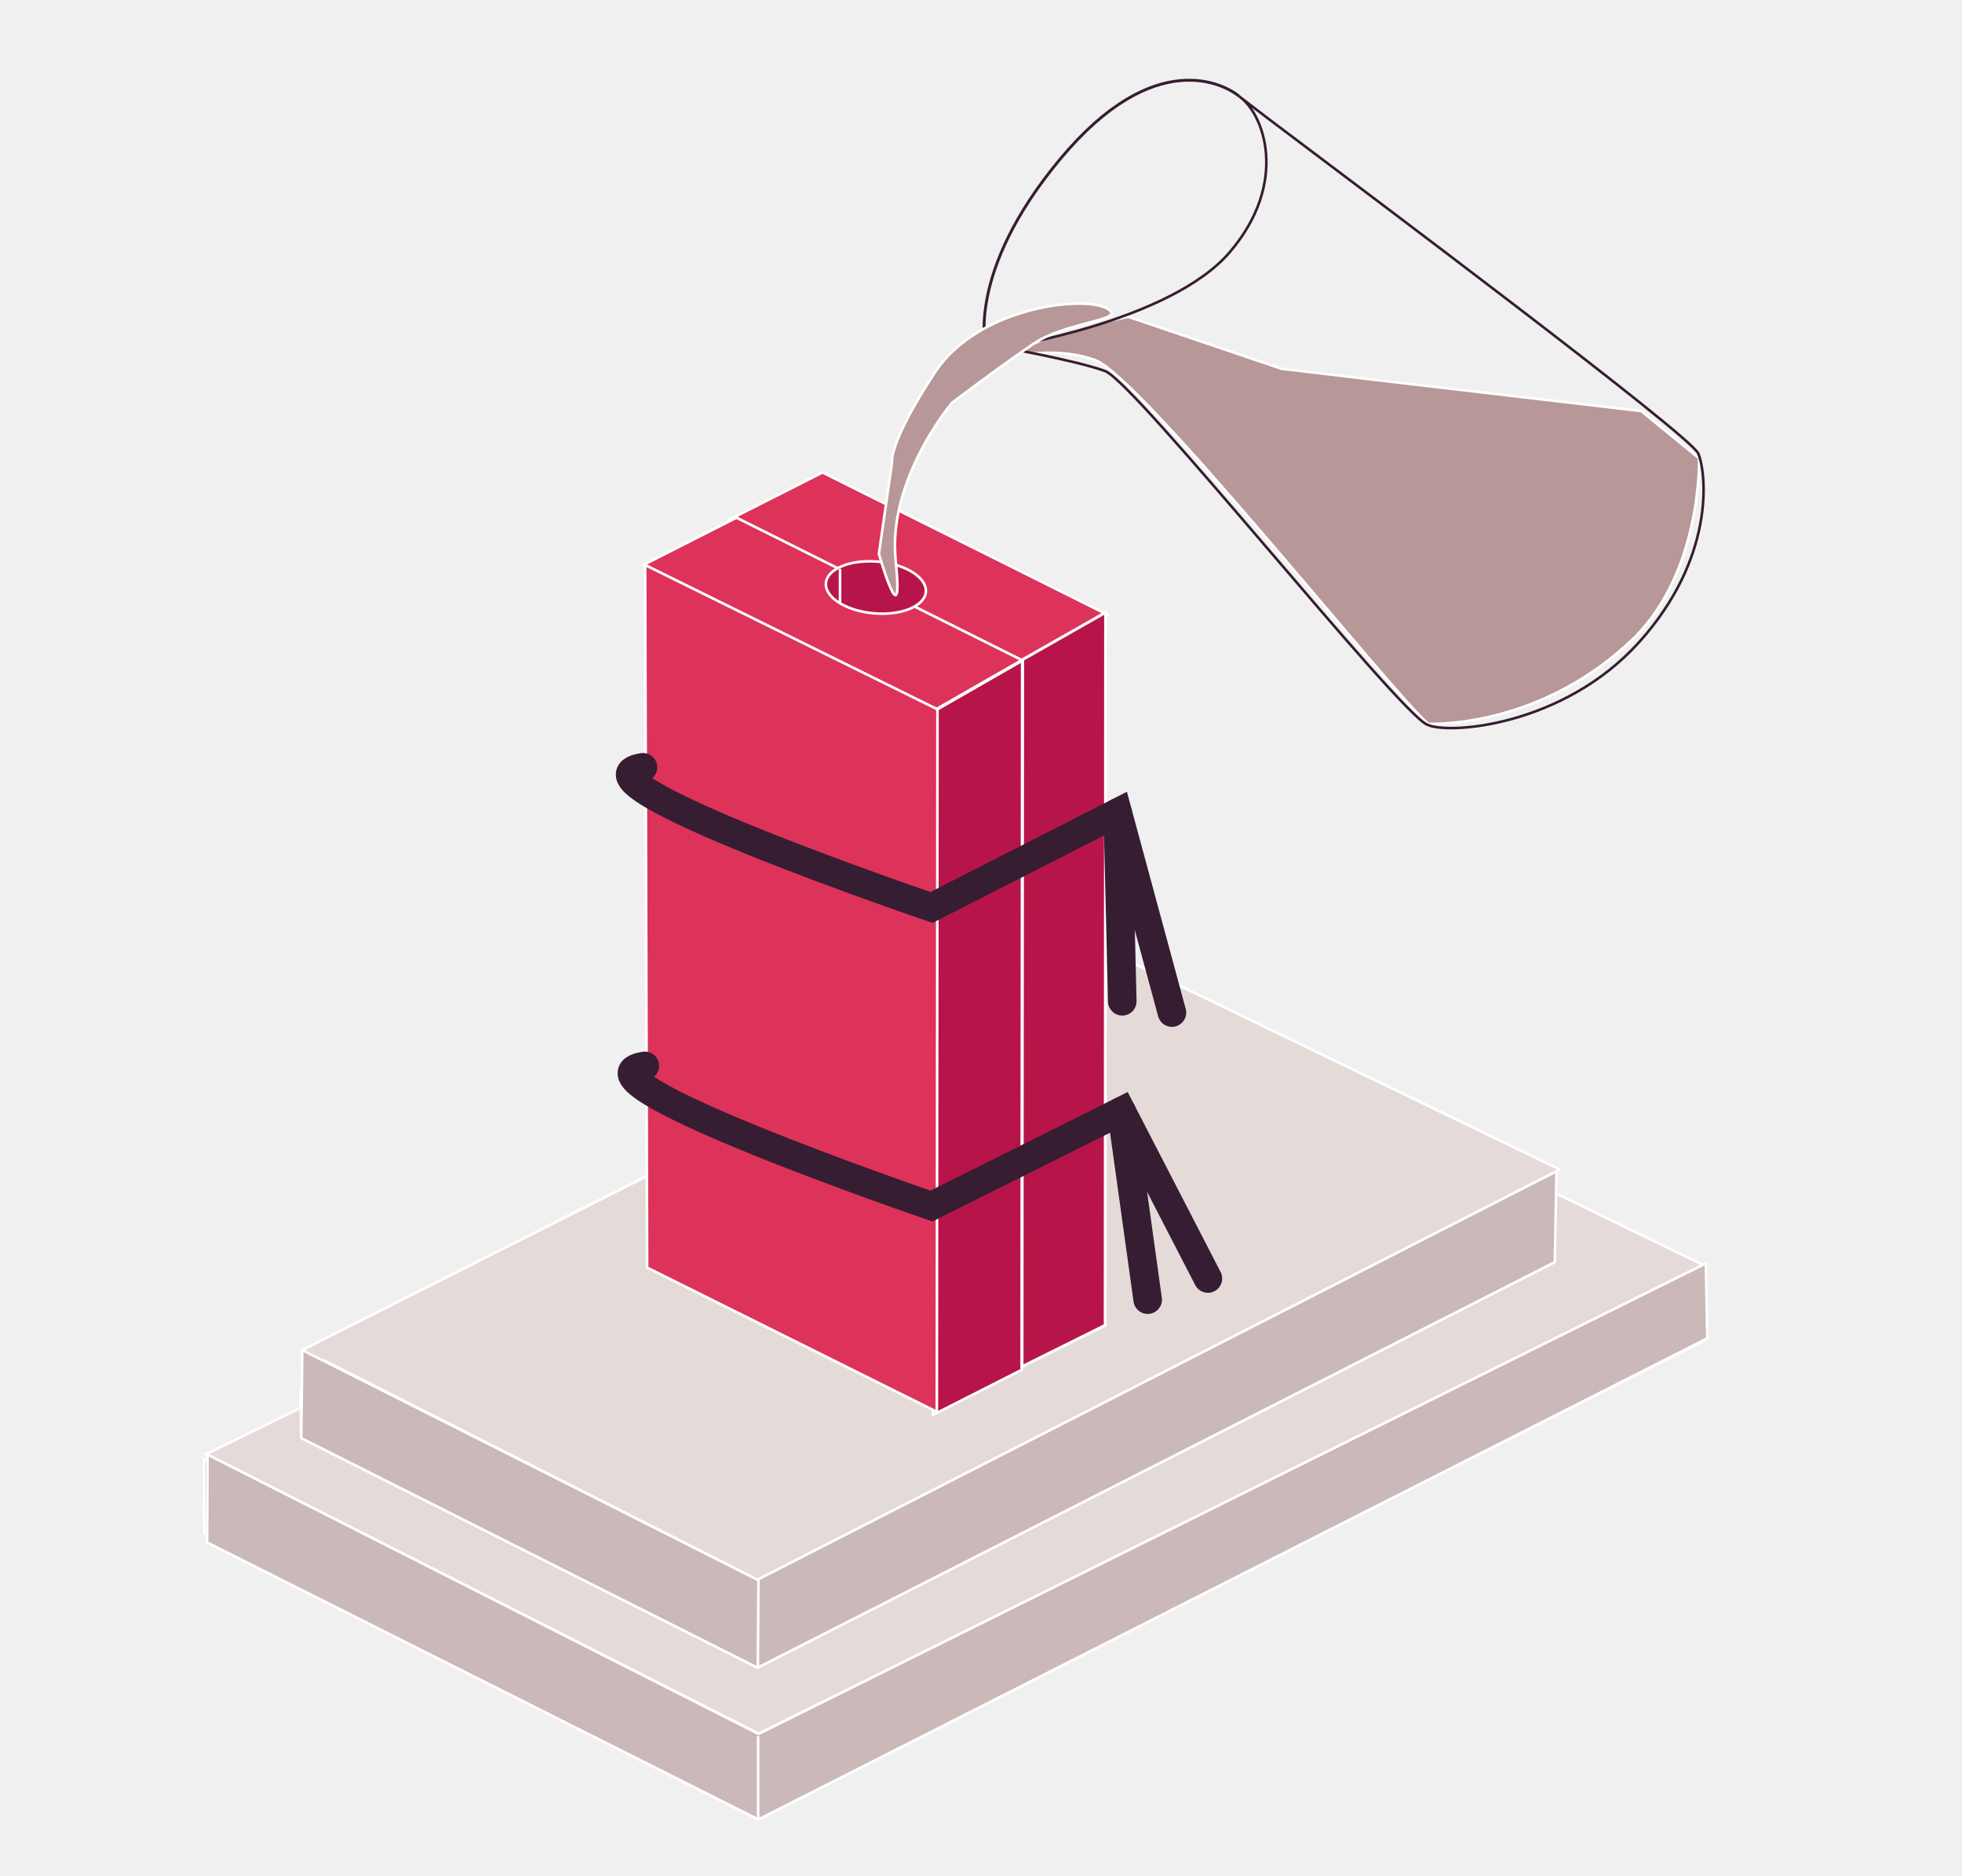
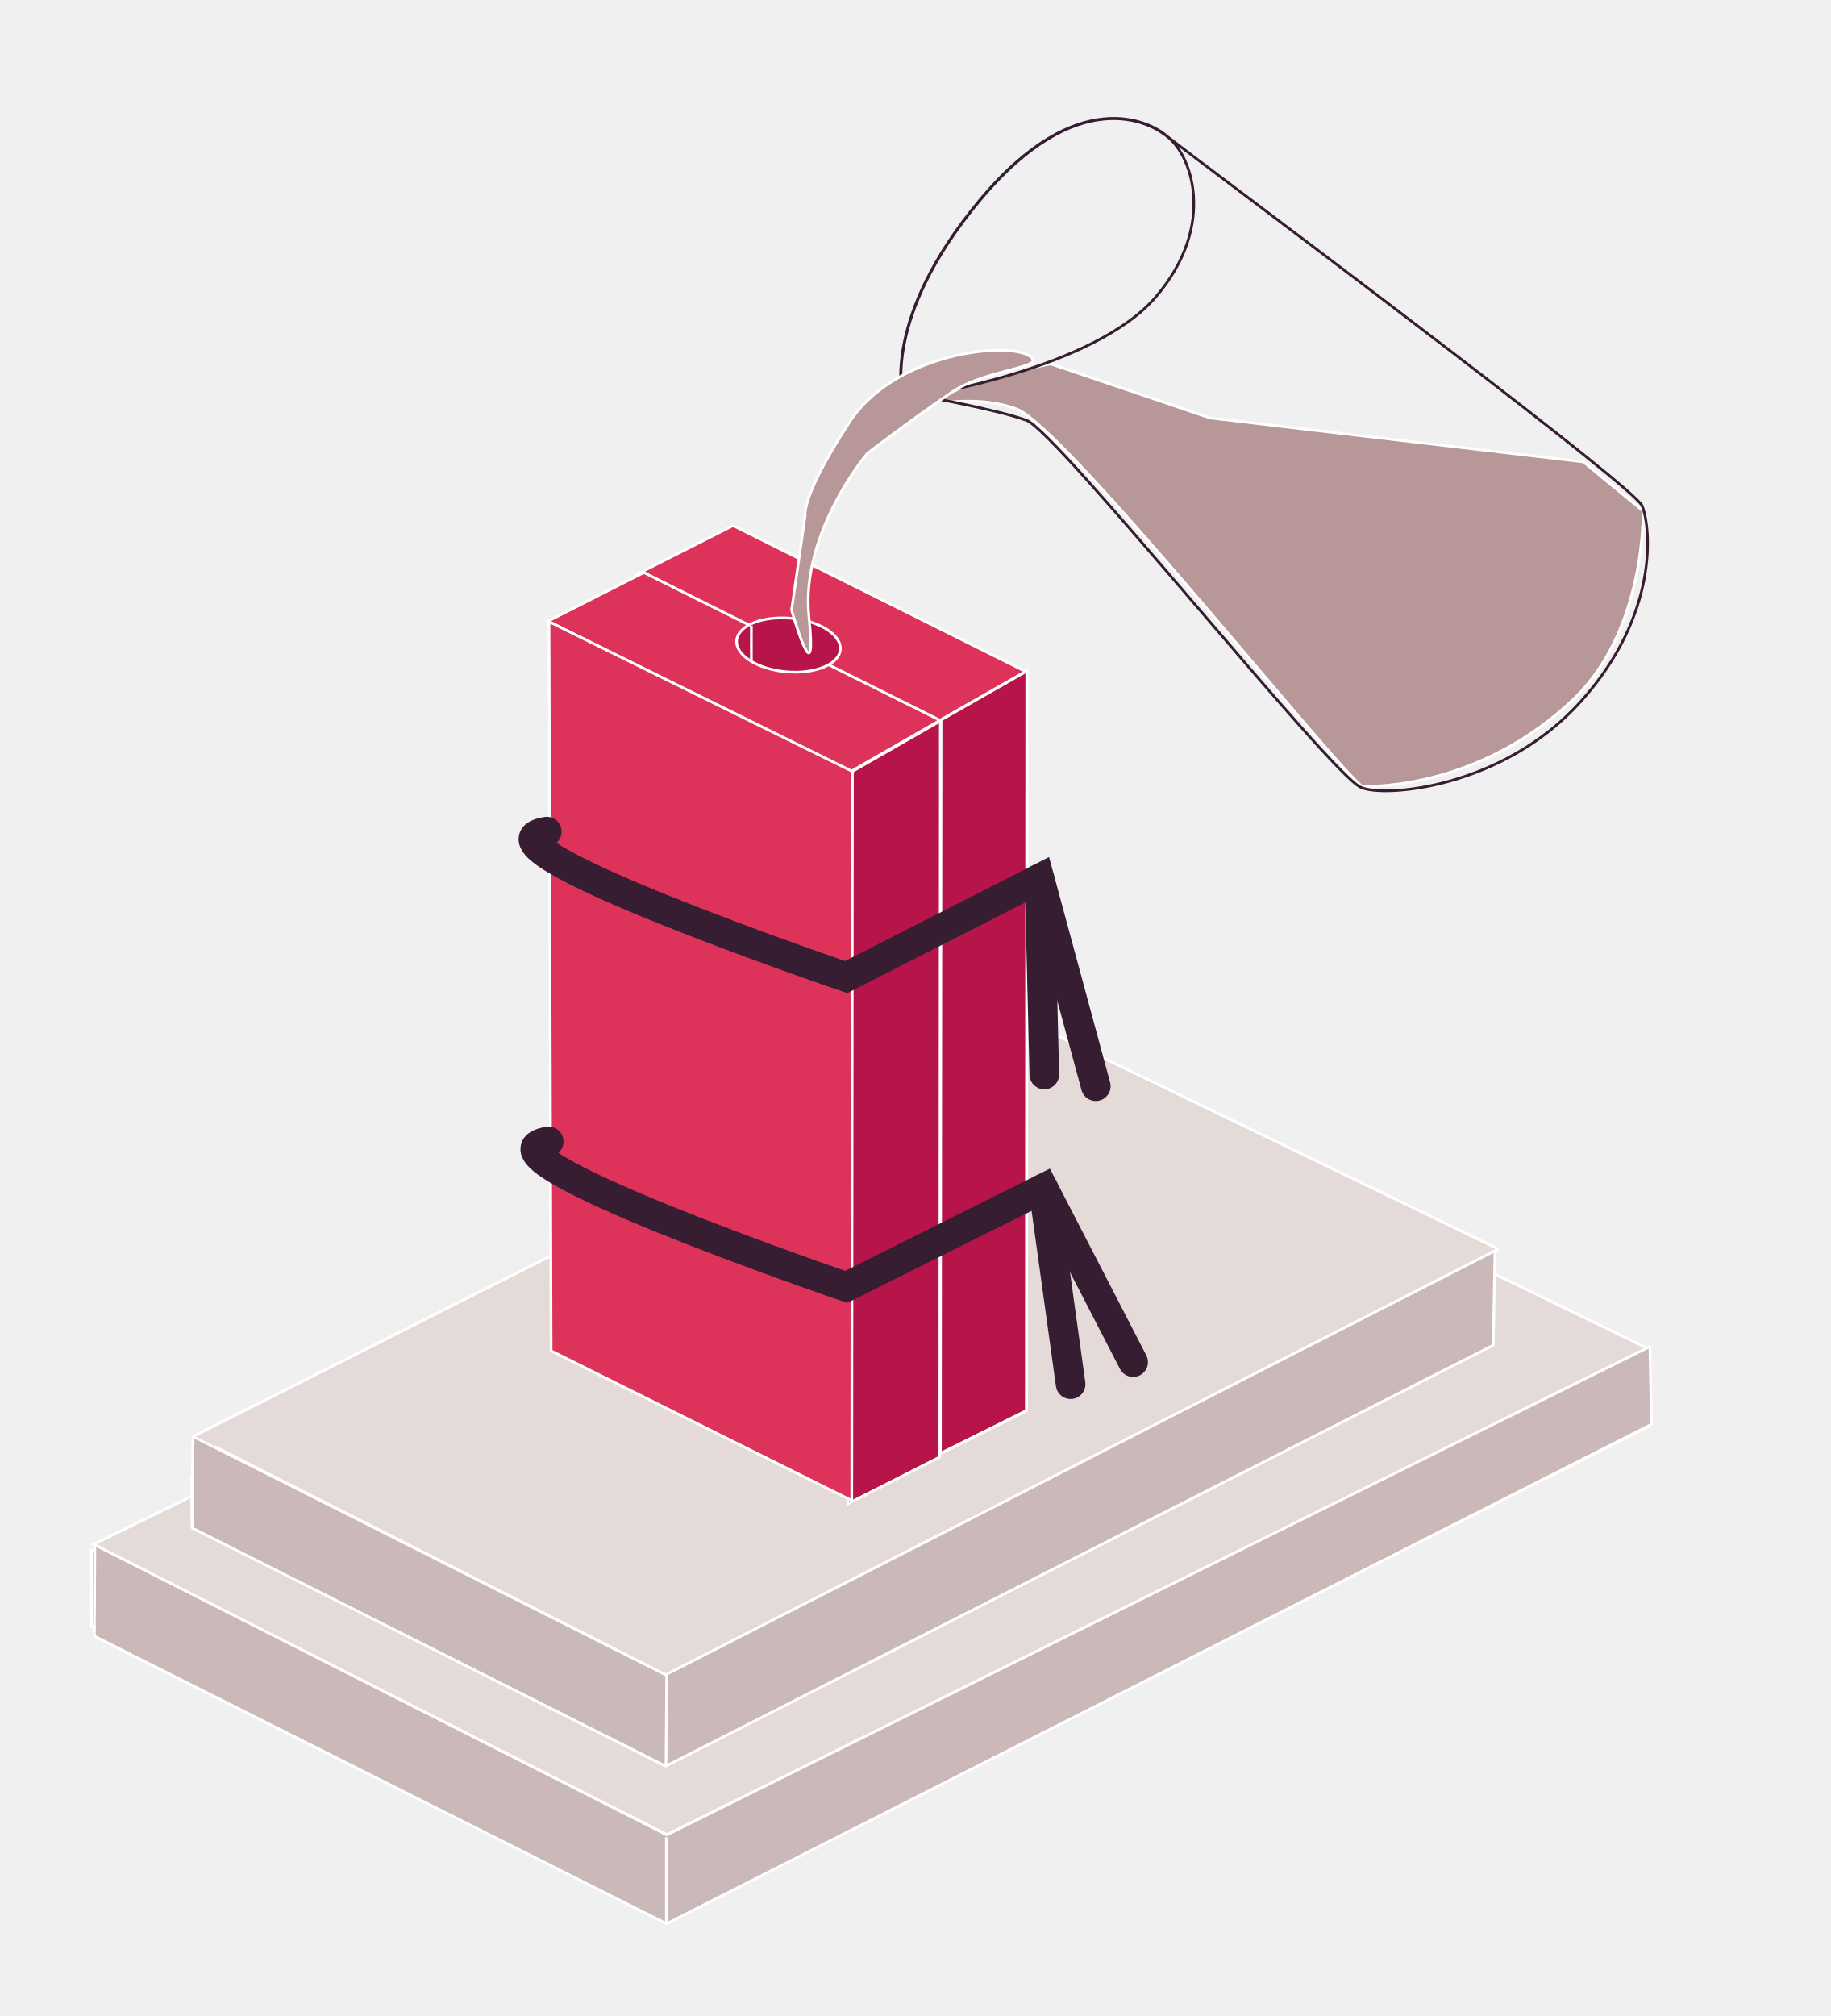
- <svg xmlns="http://www.w3.org/2000/svg" xmlns:xlink="http://www.w3.org/1999/xlink" version="1.1" id="Layer_1" x="0px" y="0px" viewBox="0 0 189.28 180.89" style="enable-background:new 0 0 189.28 180.89;" xml:space="preserve">
+ <svg xmlns="http://www.w3.org/2000/svg" xmlns:xlink="http://www.w3.org/1999/xlink" version="1.1" id="Layer_1" x="0px" y="0px" viewBox="0 0 164.28 180.89" style="enable-background:new 0 0 164.28 180.89;" xml:space="preserve">
  <style type="text/css">
- 	.st0{fill:#CBB8B9;stroke:#FFFFFF;stroke-width:0.25;stroke-linejoin:bevel;stroke-miterlimit:10;}
- 	.st1{fill:#CBB8B9;stroke:#FFFFFF;stroke-width:0.25;stroke-miterlimit:10;}
- 	.st2{fill:#E4DAD8;stroke:#FFFFFF;stroke-width:0.25;stroke-miterlimit:10;}
- 	.st3{fill:#E4DAD8;stroke:#FFFFFF;stroke-width:0.25;stroke-linejoin:bevel;stroke-miterlimit:10;}
- 	.st4{fill:none;stroke:#9C1B43;stroke-width:0.551;stroke-miterlimit:10;}
- 	.st5{fill:#DD335A;stroke:#FFFFFF;stroke-width:0.25;stroke-miterlimit:10;}
- 	.st6{fill:#B71549;stroke:#FFFFFF;stroke-width:0.25;stroke-miterlimit:10;}
- 	.st7{fill:#B71549;stroke:#FFFFFF;stroke-width:0.278;stroke-miterlimit:10;}
- 	.st8{fill:none;stroke:#361D32;stroke-width:2.754;stroke-linecap:round;stroke-miterlimit:10;}
- 	.st9{clip-path:url(#XMLID_2_);fill:#B79797;stroke:#FFFFFF;stroke-width:0.25;stroke-miterlimit:10;}
- 	.st10{fill:none;stroke:#361D32;stroke-width:0.278;stroke-miterlimit:10;}
- 	.st11{fill:#B79797;stroke:#FFFFFF;stroke-width:0.25;stroke-miterlimit:10;}
+ 	.st0{fill:none;stroke:#FFFFFF;stroke-width:0.241;stroke-linejoin:bevel;stroke-miterlimit:10;}
+ 	.st1{fill:#CBB8B9;stroke:#FFFFFF;stroke-width:0.241;stroke-miterlimit:10;}
+ 	.st2{fill:#E4DAD8;stroke:#FFFFFF;stroke-width:0.241;stroke-miterlimit:10;}
+ 	.st3{fill:#CBB8B9;stroke:#FFFFFF;stroke-width:0.241;stroke-linejoin:bevel;stroke-miterlimit:10;}
+ 	.st4{fill:#E4DAD8;stroke:#FFFFFF;stroke-width:0.241;stroke-linejoin:bevel;stroke-miterlimit:10;}
+ 	.st5{fill:none;stroke:#FFFFFF;stroke-width:0.241;stroke-miterlimit:10;}
+ 	.st6{fill:none;stroke:#9C1B43;stroke-width:0.532;stroke-miterlimit:10;}
+ 	.st7{fill:#DD335A;stroke:#FFFFFF;stroke-width:0.241;stroke-miterlimit:10;}
+ 	.st8{fill:#B71549;stroke:#FFFFFF;stroke-width:0.241;stroke-miterlimit:10;}
+ 	.st9{fill:#B71549;stroke:#FFFFFF;stroke-width:0.268;stroke-miterlimit:10;}
+ 	.st10{fill:none;stroke:#361D32;stroke-width:2.659;stroke-linecap:round;stroke-miterlimit:10;}
+ 	.st11{clip-path:url(#SVGID_2_);fill:#B79797;stroke:#FFFFFF;stroke-width:0.241;stroke-miterlimit:10;}
+ 	.st12{fill:none;stroke:#361D32;stroke-width:0.241;stroke-miterlimit:10;}
+ 	.st13{fill:none;stroke:#361D32;stroke-width:0.268;stroke-miterlimit:10;}
+ 	.st14{fill:#B79797;stroke:#FFFFFF;stroke-width:0.241;stroke-miterlimit:10;}
</style>
  <g>
-     <line class="st0" x1="72.95" y1="163.07" x2="72.9" y2="171.54" />
-     <polygon class="st1" points="29.03,138.01 73.31,160.47 148.45,122.63 148.62,113.91 106.75,94.77 29.04,133.93  " />
-     <polygon class="st1" points="29.06,138.72 29.16,130.22 73.4,151.88 73.23,160.46  " />
-     <polygon class="st1" points="19.71,140.82 19.72,147.87 73.57,175.04 164.41,129.31 164.27,122.08 73.5,167.24  " />
-     <path class="st2" d="M29.25,130.18c-0.01,0.03,44.12,21.69,44.13,21.66l75.12-37.93l-44.35-21.44L29.25,130.18z" />
-     <polygon class="st2" points="73.19,167.22 164.46,122.09 110.49,95.86 19.89,140.26  " />
-     <polygon class="st1" points="29.03,138.01 73.17,160.82 150,121.74 150.16,113.03 106.75,94.77 29.04,133.93  " />
-     <polygon class="st0" points="29.06,138.72 29.16,130.22 73.17,152.41 73.11,160.88  " />
-     <polygon class="st0" points="20.02,140.3 19.98,148.78 73.16,175.5 164.71,129.09 164.57,121.86 73.18,167.25  " />
-     <path class="st3" d="M29.25,130.18c-0.01,0.03,43.83,22.19,43.83,22.19l77.4-39.56l-44.35-21.44L29.25,130.18z" />
-     <line class="st1" x1="73.14" y1="167.47" x2="73.14" y2="175.42" />
+     <line class="st0" x1="59.61" y1="160.61" x2="59.57" y2="168.78" />
+     <polygon class="st1" points="17.21,136.41 59.96,158.1 132.51,121.56 132.67,113.14 92.25,94.66 17.22,132.47  " />
+     <polygon class="st1" points="17.24,137.1 17.33,128.89 60.05,149.8 59.88,158.09  " />
+     <polygon class="st1" points="8.21,139.12 8.22,145.93 60.21,172.16 147.92,128.01 147.79,121.03 60.15,164.63  " />
+     <path class="st2" d="M17.42,128.85c-0.01,0.03,42.6,20.94,42.61,20.91l72.53-36.62l-42.82-20.7L17.42,128.85z" />
+     <polygon class="st2" points="59.85,164.61 147.97,121.04 95.86,95.71 8.38,138.58  " />
+     <polygon class="st1" points="17.21,136.41 59.83,158.43 134.01,120.7 134.16,112.29 92.25,94.66 17.22,132.47  " />
+     <polygon class="st3" points="17.24,137.1 17.33,128.89 59.83,150.31 59.77,158.49  " />
+     <polygon class="st3" points="8.51,138.62 8.47,146.81 59.82,172.61 148.21,127.8 148.07,120.82 59.84,164.64  " />
+     <path class="st4" d="M17.42,128.85c-0.01,0.03,42.32,21.42,42.32,21.42l74.73-38.2l-42.82-20.7L17.42,128.85z" />
+     <line class="st5" x1="59.8" y1="164.85" x2="59.8" y2="172.53" />
  </g>
-   <path class="st4" d="M111.68,63.08" />
-   <path class="st4" d="M103.59,57.13" />
-   <path class="st4" d="M98.61,53.48" />
-   <path class="st4" d="M90.54,47.55" />
-   <path class="st4" d="M111.68,63.08" />
-   <path class="st4" d="M103.59,57.13" />
-   <path class="st4" d="M98.61,53.48" />
-   <path class="st4" d="M90.54,47.55" />
+   <path class="st6" d="M97.01,64.06" />
+   <path class="st6" d="M89.2,58.32" />
+   <path class="st6" d="M84.39,54.8" />
+   <path class="st6" d="M76.6,49.07" />
+   <path class="st6" d="M97.01,64.06" />
+   <path class="st6" d="M89.2,58.32" />
+   <path class="st6" d="M84.39,54.8" />
+   <path class="st6" d="M76.6,49.07" />
  <g>
-     <polygon class="st5" points="70.42,50.09 98.56,64.08 106.88,59.31 79.35,45.57  " />
-     <polygon class="st5" points="62.13,54.46 90.26,68.44 98.58,63.67 71.05,49.93  " />
-     <ellipse transform="matrix(0.0894 -0.996 0.996 0.0894 20.5112 135.7539)" class="st6" cx="84.49" cy="56.66" rx="2.5" ry="4.84" />
-     <polygon class="st6" points="90.07,68.63 90.01,136.47 98.57,132.13 98.61,63.73  " />
-     <polygon class="st7" points="98.66,63.62 98.6,131.82 106.62,127.83 106.66,59.07  " />
-     <polygon class="st5" points="62.24,54.5 62.43,122.27 90.38,136.18 90.44,68.42  " />
+     <polygon class="st7" points="57.17,51.52 84.34,65.03 92.37,60.42 65.79,47.16  " />
+     <polygon class="st7" points="49.17,55.74 76.33,69.24 84.36,64.63 57.78,51.37  " />
+     <ellipse transform="matrix(0.0894 -0.996 0.996 0.0894 6.7969 123.1793)" class="st8" cx="70.76" cy="57.87" rx="2.41" ry="4.67" />
+     <polygon class="st8" points="76.14,69.42 76.09,134.92 84.35,130.73 84.39,64.69  " />
+     <polygon class="st9" points="84.44,64.59 84.38,130.43 92.12,126.58 92.16,60.19  " />
+     <polygon class="st7" points="49.27,55.78 49.46,121.21 76.44,134.64 76.5,69.22  " />
    <g>
-       <path class="st8" d="M62.03,74.01c-8.32,1.22,27.83,13.52,27.83,13.52l17.97-9.16l5.23,19.3" />
-       <path class="st8" d="M62.21,102.81c-8.32,1.22,27.65,13.52,27.65,13.52l18.33-9.16l8.34,16.15" />
-       <line class="st8" x1="107.83" y1="78.37" x2="108.27" y2="96.58" />
-       <line class="st8" x1="108.19" y1="107.17" x2="110.72" y2="125.36" />
+       <path class="st10" d="M49.07,74.62c-8.03,1.18,26.87,13.05,26.87,13.05l17.35-8.84l5.05,18.63" />
+       <path class="st10" d="M49.24,102.42c-8.03,1.18,26.7,13.05,26.7,13.05l17.7-8.84l8.05,15.59" />
+       <line class="st10" x1="93.29" y1="78.83" x2="93.72" y2="96.41" />
+       <line class="st10" x1="93.64" y1="106.63" x2="96.08" y2="124.2" />
    </g>
-     <line class="st6" x1="81.04" y1="54.87" x2="81.04" y2="58.09" />
+     <line class="st5" x1="67.43" y1="56.14" x2="67.43" y2="59.25" />
  </g>
  <g>
    <g>
      <g>
-         <defs>
-           <path id="XMLID_3_" d="M119.5,9.26c2.45,1.65,4.88,8.34-0.86,15.06s-21.88,9.2-21.88,9.2s6.95,1.22,9.85,2.27      c2.9,1.06,28.3,32.94,31.08,34.11c2.08,0.99,13.16,0.12,20.44-7.96s6.54-16.15,5.71-18.19c-0.69-1.7-31.77-24.98-41.48-32.3      L119.5,9.26" />
-         </defs>
-         <clipPath id="XMLID_2_">
-           <use xlink:href="#XMLID_3_" style="overflow:visible;" />
-         </clipPath>
-         <path class="st9" d="M163.92,44.21c0,0,0.31,10.74-6.24,17.29c-8.79,8.5-18.85,8.33-19.88,8.33c-3.29-2.7-27.73-33.51-32.16-35.1     c-4.43-1.59-9.48,0-9.48,0l6.2-2.76l6.47-1.42l14.81,5.02l9.35,1.11l25.35,2.97L163.92,44.21z" />
-         <use xlink:href="#XMLID_3_" style="overflow:visible;fill:none;stroke:#361D32;stroke-width:0.25;stroke-miterlimit:10;" />
+         <g>
+           <defs>
+             <path id="SVGID_1_" d="M104.56,12.1c2.37,1.59,4.71,8.05-0.83,14.54c-5.54,6.49-21.13,8.88-21.13,8.88s6.71,1.18,9.51,2.19       c2.8,1.02,27.32,31.8,30.01,32.93c2.01,0.96,12.71,0.12,19.74-7.69c7.03-7.8,6.31-15.59,5.51-17.56       c-0.67-1.64-30.67-24.12-40.05-31.19L104.56,12.1" />
+           </defs>
+           <clipPath id="SVGID_2_">
+             <use xlink:href="#SVGID_1_" style="overflow:visible;" />
+           </clipPath>
+           <path class="st11" d="M147.45,45.84c0,0,0.3,10.37-6.02,16.69c-8.49,8.21-18.2,8.04-19.19,8.04      c-3.18-2.61-26.77-32.35-31.05-33.89c-4.28-1.54-9.15,0-9.15,0l5.99-2.66l6.25-1.37l14.3,4.85l9.03,1.07l24.48,2.87      L147.45,45.84z" />
+         </g>
+         <g>
+           <path id="XMLID_3_" class="st12" d="M104.56,12.1c2.37,1.59,4.71,8.05-0.83,14.54c-5.54,6.49-21.13,8.88-21.13,8.88      s6.71,1.18,9.51,2.19c2.8,1.02,27.32,31.8,30.01,32.93c2.01,0.96,12.71,0.12,19.74-7.69c7.03-7.8,6.31-15.59,5.51-17.56      c-0.67-1.64-30.67-24.12-40.05-31.19L104.56,12.1" />
+         </g>
      </g>
-       <path class="st10" d="M95.11,33.51c0,0-1.95-7.23,7.17-18.17s15.87-7.19,17.23-6.08" />
+       <path class="st13" d="M81.01,35.51c0,0-1.88-6.98,6.92-17.54s15.32-6.94,16.64-5.87" />
    </g>
-     <path class="st11" d="M107.22,30.14c-0.91-1.83-12.55-1.08-17.06,5.83c-4.52,6.91-4.11,8.67-4.11,8.67l-1.26,8.78   c0,0,2.43,8.51,1.62,0.65c-0.82-7.86,5.43-15.21,5.43-15.21s4.09-3.13,7.85-5.69C102.47,31.26,107.61,30.92,107.22,30.14z" />
+     <path class="st14" d="M92.7,32.26c-0.88-1.77-12.12-1.04-16.47,5.63c-4.36,6.67-3.97,8.37-3.97,8.37l-1.22,8.48   c0,0,2.35,8.22,1.56,0.63c-0.79-7.59,5.24-14.69,5.24-14.69s3.95-3.02,7.58-5.49C88.12,33.34,93.08,33.01,92.7,32.26z" />
  </g>
</svg>
